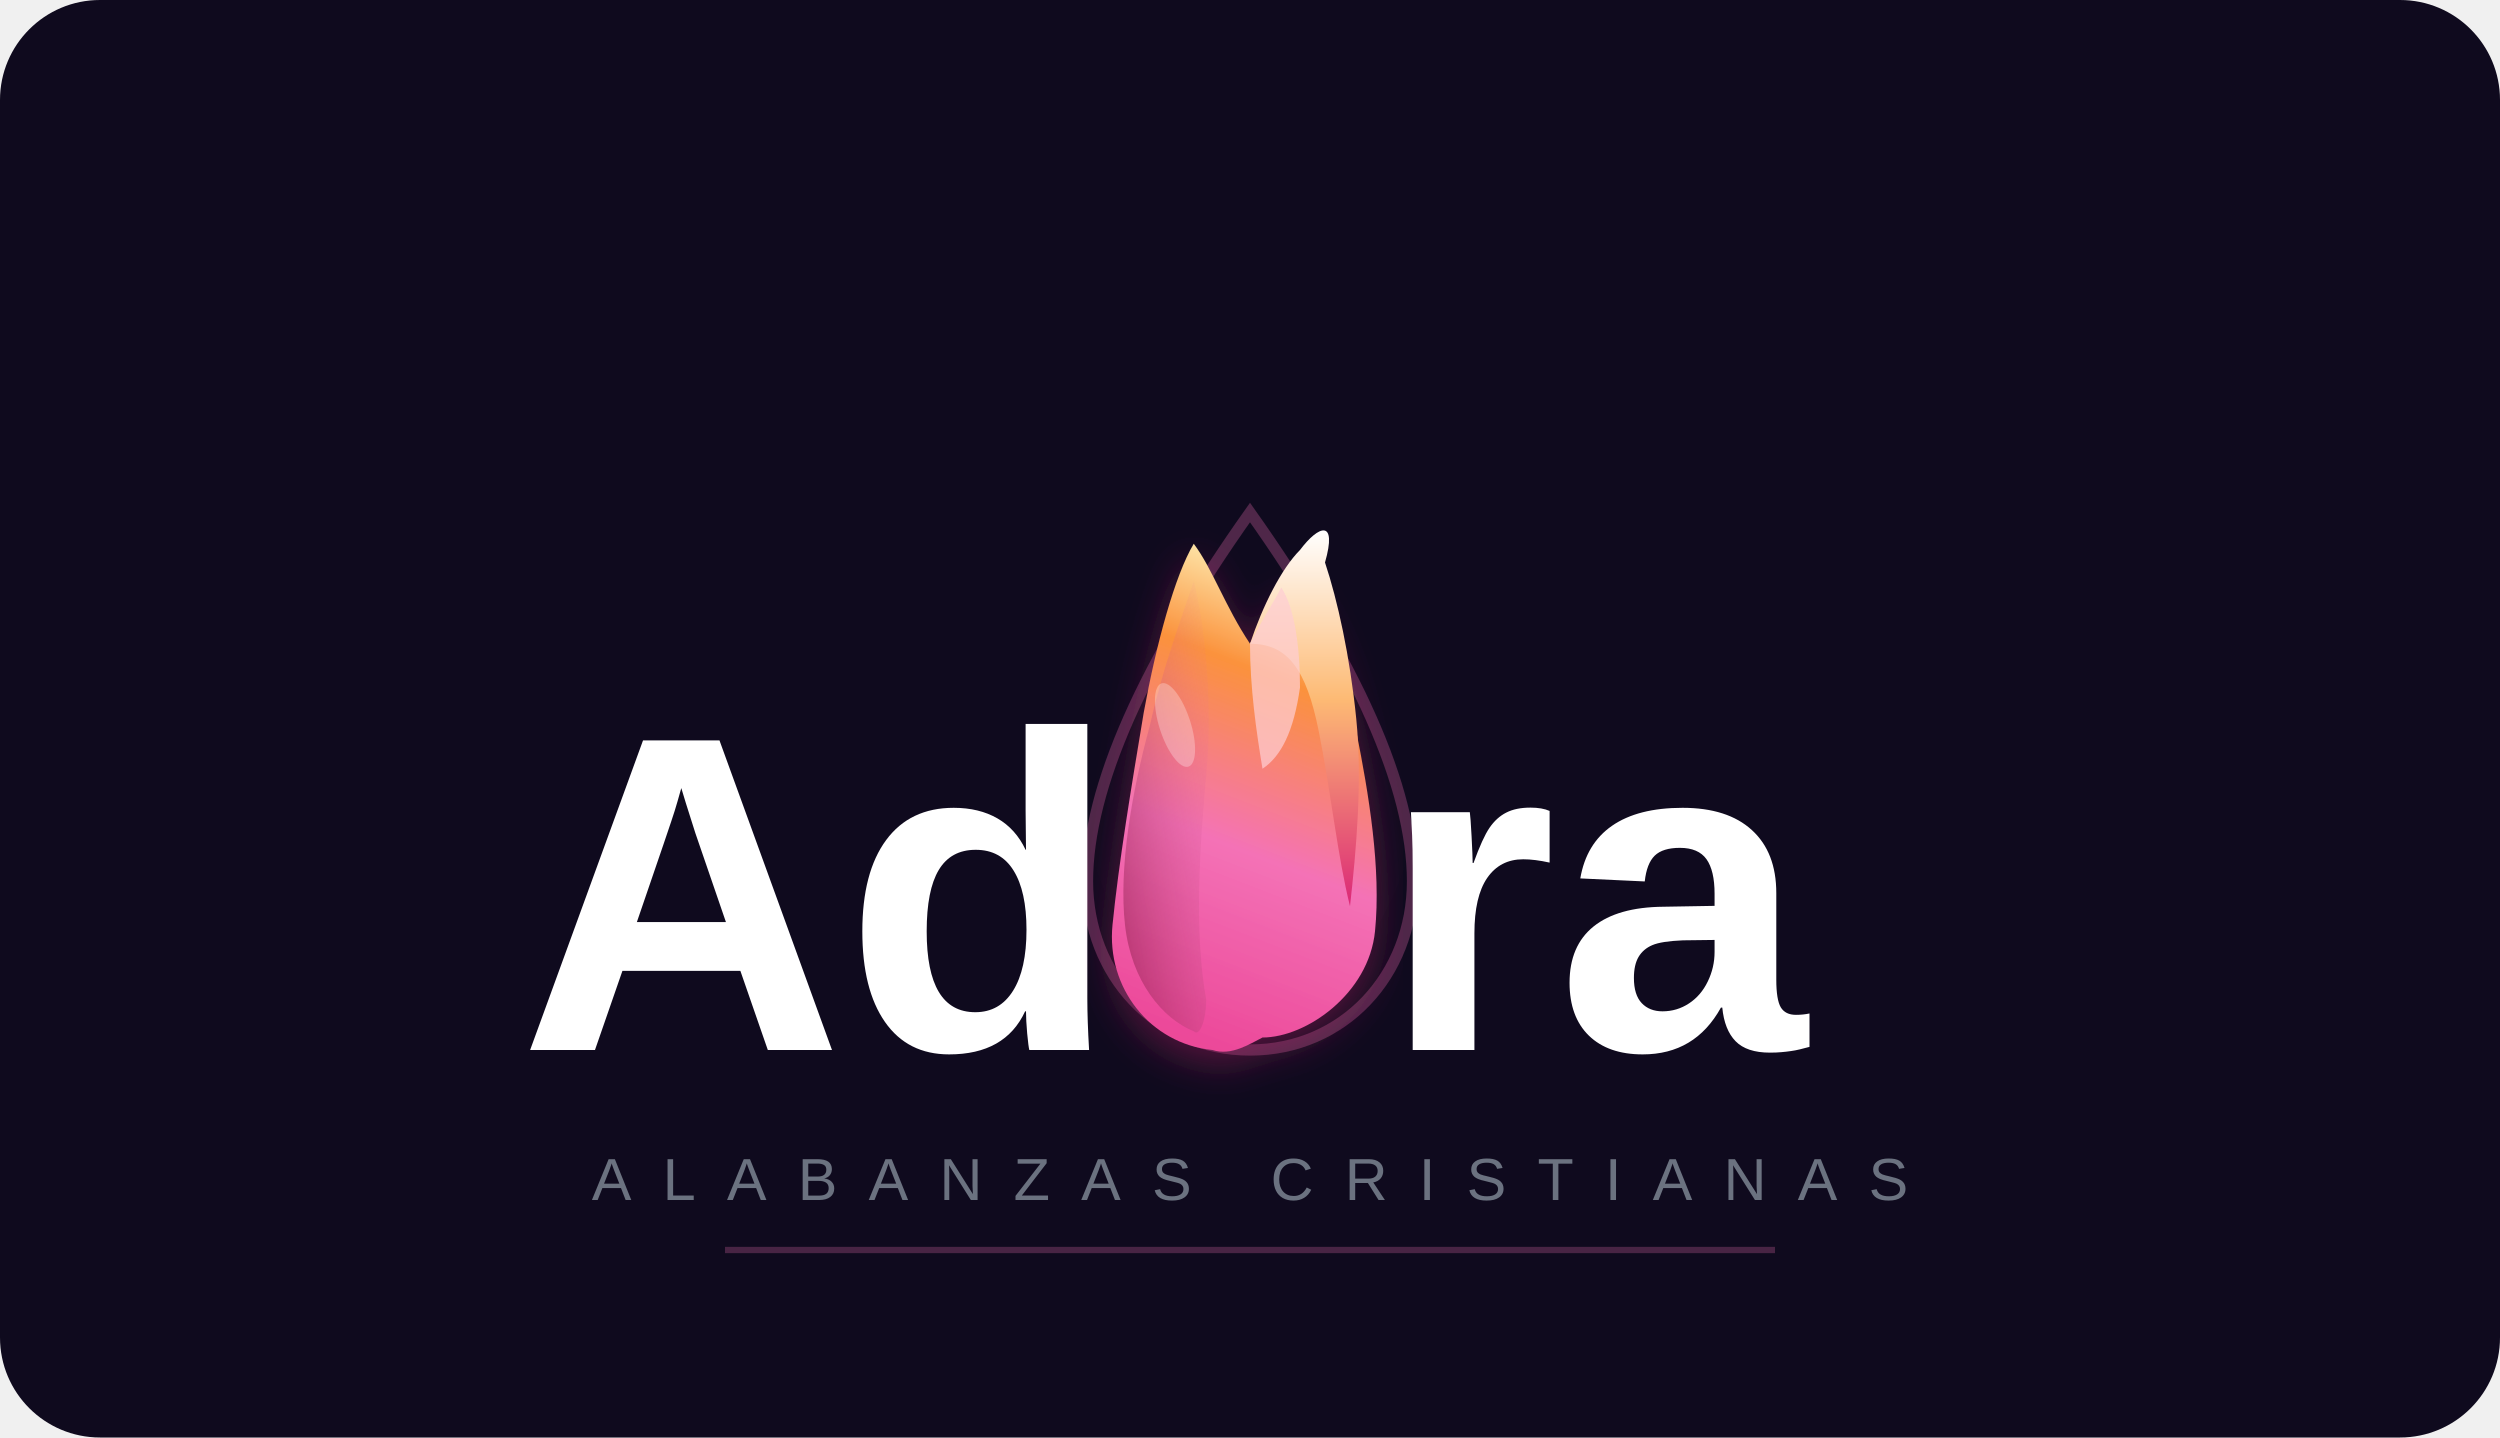
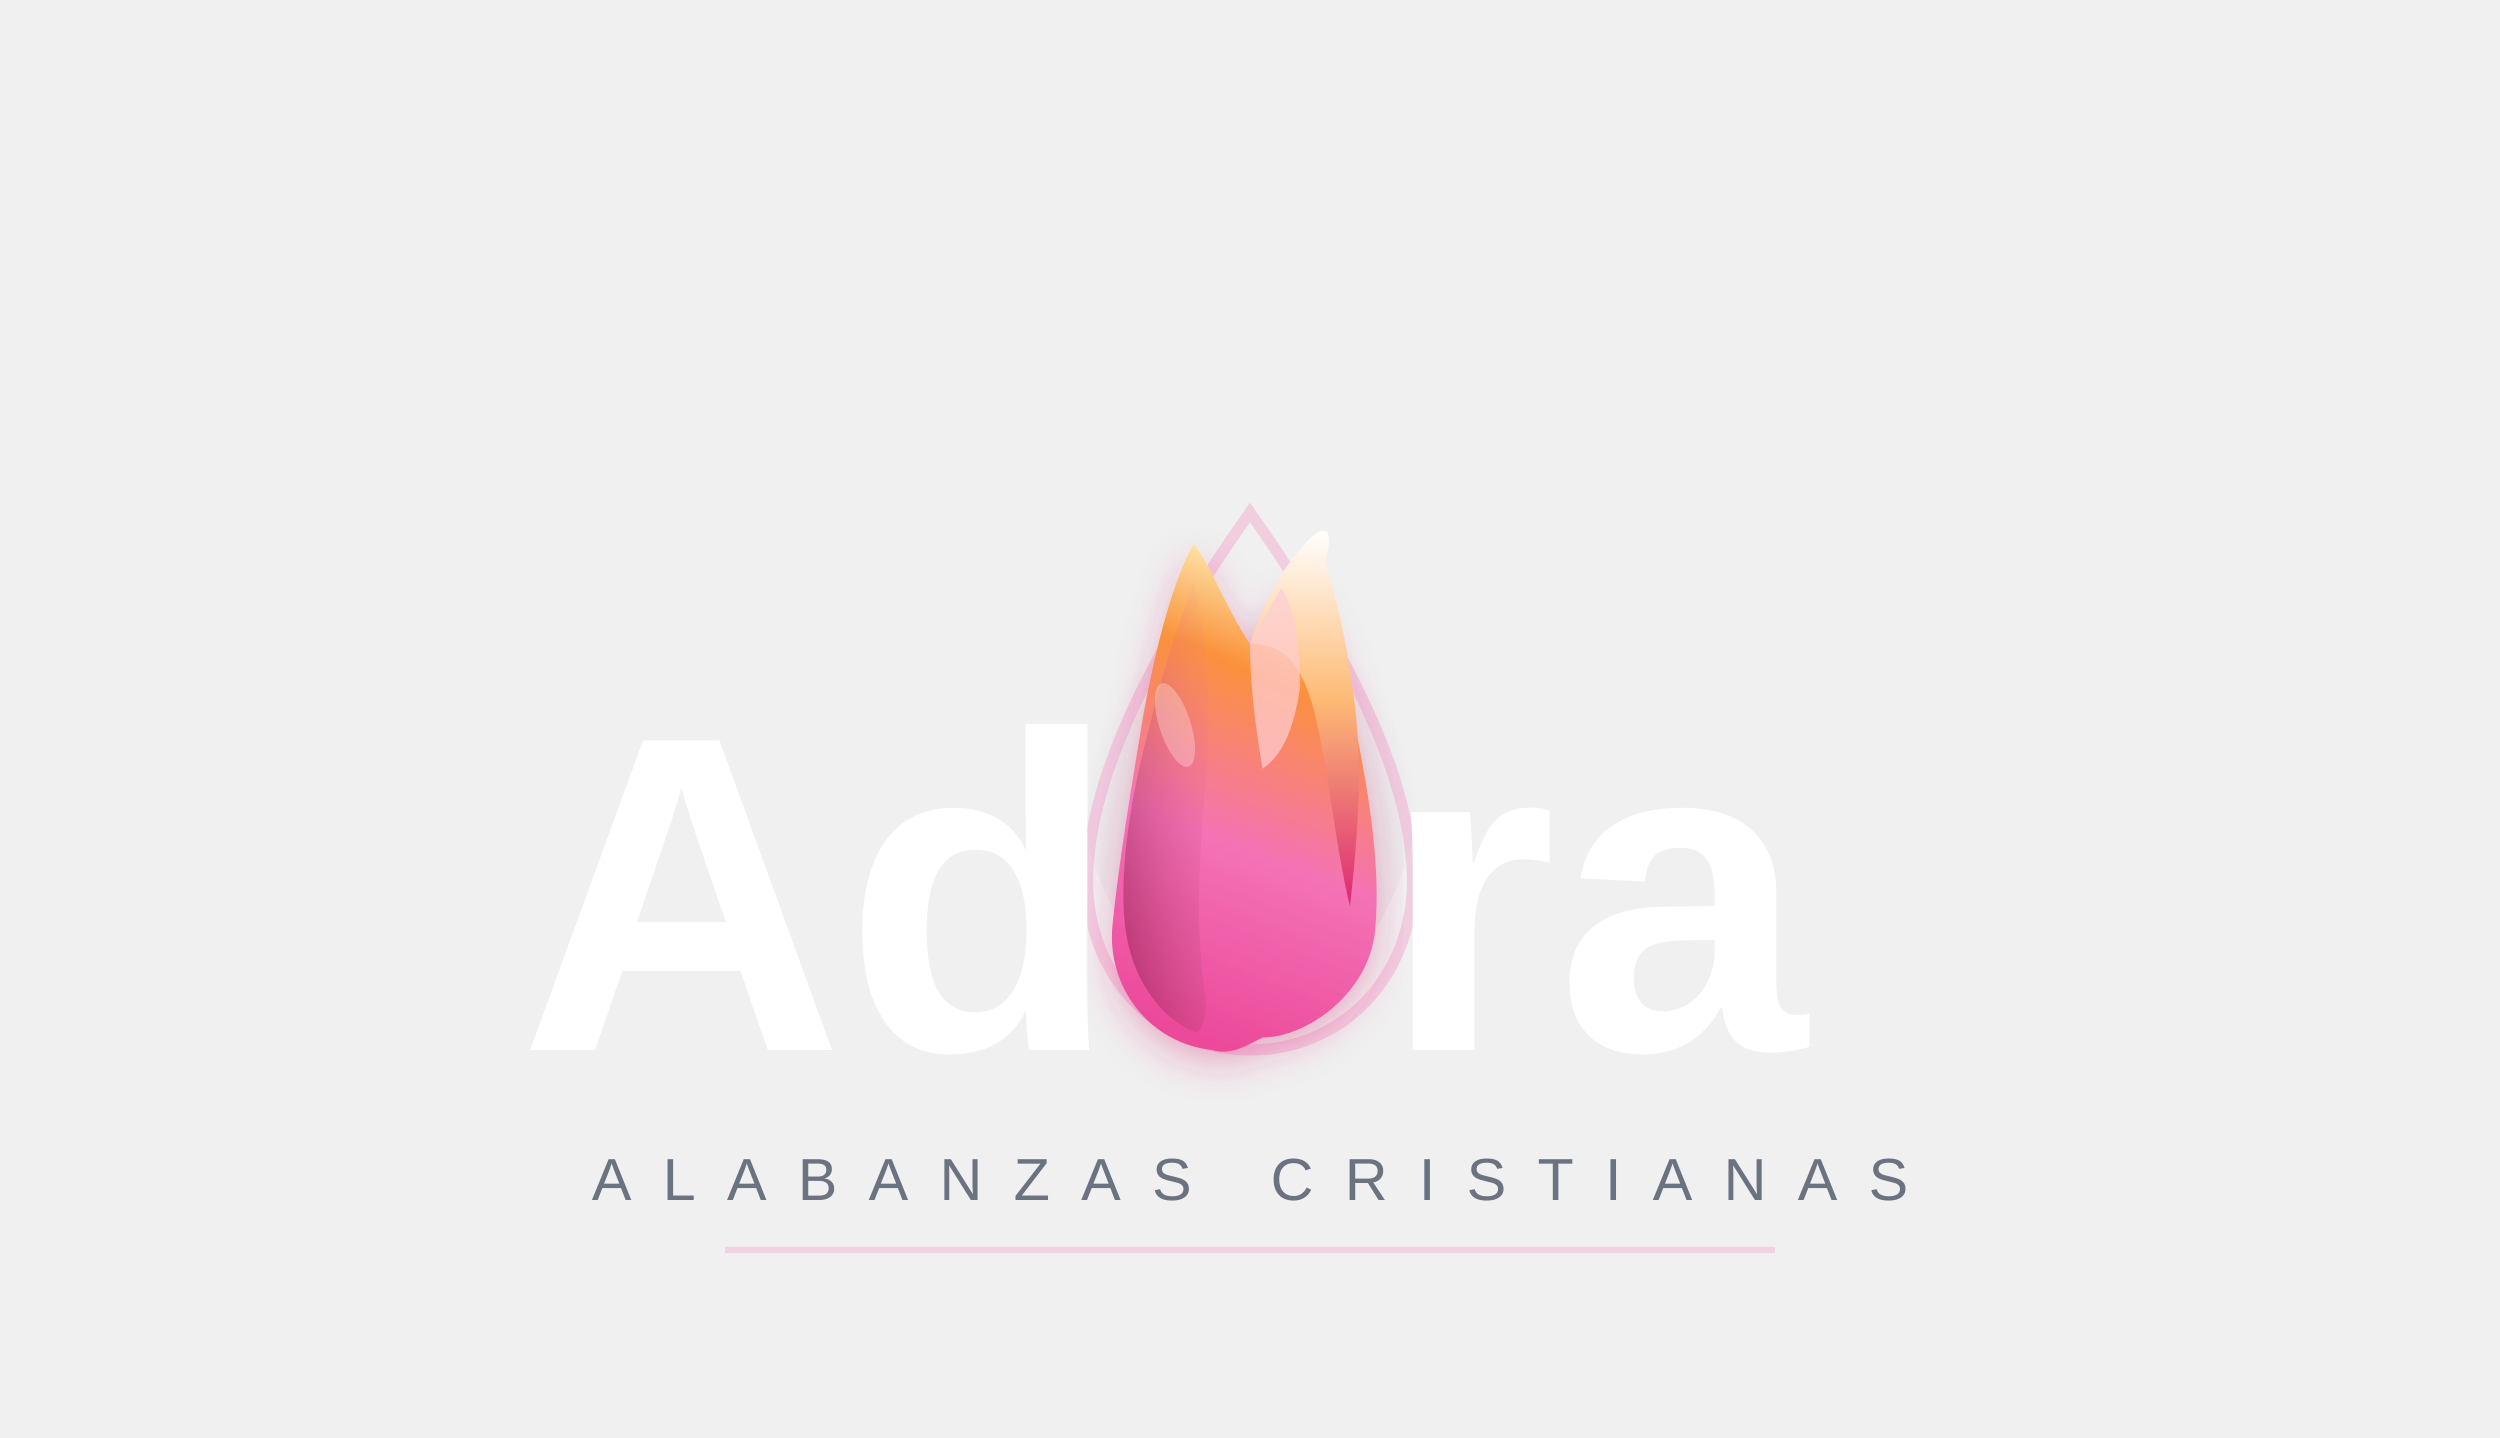
<svg xmlns="http://www.w3.org/2000/svg" viewBox="0 0 400 230" width="400" height="230">
  <defs>
    <linearGradient id="b" x1="40%" y1="100%" x2="60%" y2="0%">
      <stop offset="0%" style="stop-color:#ec4899" />
      <stop offset="40%" style="stop-color:#f472b6" />
      <stop offset="75%" style="stop-color:#fb923c" />
      <stop offset="100%" style="stop-color:#fef9c3" />
    </linearGradient>
    <linearGradient id="r" x1="50%" y1="100%" x2="50%" y2="0%">
      <stop offset="0%" style="stop-color:#db2777" />
      <stop offset="55%" style="stop-color:#fdba74" />
      <stop offset="100%" style="stop-color:#ffffff" />
    </linearGradient>
    <linearGradient id="il" x1="0%" y1="100%" x2="100%" y2="0%">
      <stop offset="0%" style="stop-color:#831843;stop-opacity:0.58" />
      <stop offset="100%" style="stop-color:#f472b6;stop-opacity:0" />
    </linearGradient>
    <radialGradient id="glow" cx="50%" cy="75%" r="50%">
      <stop offset="0%" style="stop-color:#f472b6;stop-opacity:0.20" />
      <stop offset="100%" style="stop-color:#0f0a1e;stop-opacity:0" />
    </radialGradient>
    <filter id="sh">
      <feDropShadow dx="0" dy="2" stdDeviation="3" flood-color="#db2777" flood-opacity="0.35" />
    </filter>
  </defs>
-   <rect width="400" height="230" fill="#0f0a1e" rx="16" />
  <ellipse cx="200" cy="118" rx="28" ry="44" fill="url(#glow)" />
  <path d="M 200 168 C 215 168 226 156 226 141 C 226 126 217 106 200 82 C 183 106 174 126 174 141 C 174 156 185 168 200 168 Z" fill="none" stroke="#f472b6" stroke-width="1.8" opacity="0.28" />
  <text x="179" y="168" font-family="'Helvetica Neue',Arial,sans-serif" font-size="72" font-weight="900" text-anchor="end" fill="#ffffff">Ad</text>
  <text x="221" y="168" font-family="'Helvetica Neue',Arial,sans-serif" font-size="72" font-weight="900" text-anchor="start" fill="#ffffff">ra</text>
  <path d="M 202 166 C 209 166 219 159 220 149 C 221 139 219 127 217 117 C 215 107 212 100 209 95 C 206 91 204 97 200 103 C 196 97 194 91 191 87 C 188 92 185 103 183 114 C 181 126 179 138 178 148 C 177 158 184 167 194 168 C 197 169 200 167 202 166 Z" fill="url(#b)" filter="url(#sh)" />
  <path d="M 191 165 C 186 163 181 157 180 148 C 179 139 181 127 184 116 C 186 107 189 99 191 93 C 193 101 194 113 193 124 C 192 135 191 149 193 160 C 193 163 192 166 191 165 Z" fill="url(#il)" />
  <path d="M 200 103 C 202 97 205 91 208 88 C 211 84 214 83 212 90 C 214 96 216 105 217 115 C 218 125 217 136 216 145 C 214 137 213 127 211 117 C 209 107 206 103 200 103 Z" fill="url(#r)" />
  <path d="M 200 103 C 202 99 204 96 205 94 C 207 97 208 103 208 110 C 207 117 205 121 202 123 C 201 117 200 110 200 103 Z" fill="#fecdd3" opacity="0.72" />
  <ellipse cx="188" cy="116" rx="2.5" ry="7" fill="#ffffff" opacity="0.28" transform="rotate(-18 188 116)" />
  <text x="200" y="192" font-family="'Helvetica Neue',Arial,sans-serif" font-size="9.5" font-weight="300" letter-spacing="5" text-anchor="middle" fill="#6b7280">ALABANZAS  CRISTIANAS</text>
  <line x1="116" y1="200" x2="284" y2="200" stroke="#f472b6" stroke-width="1" opacity="0.25" />
</svg>
